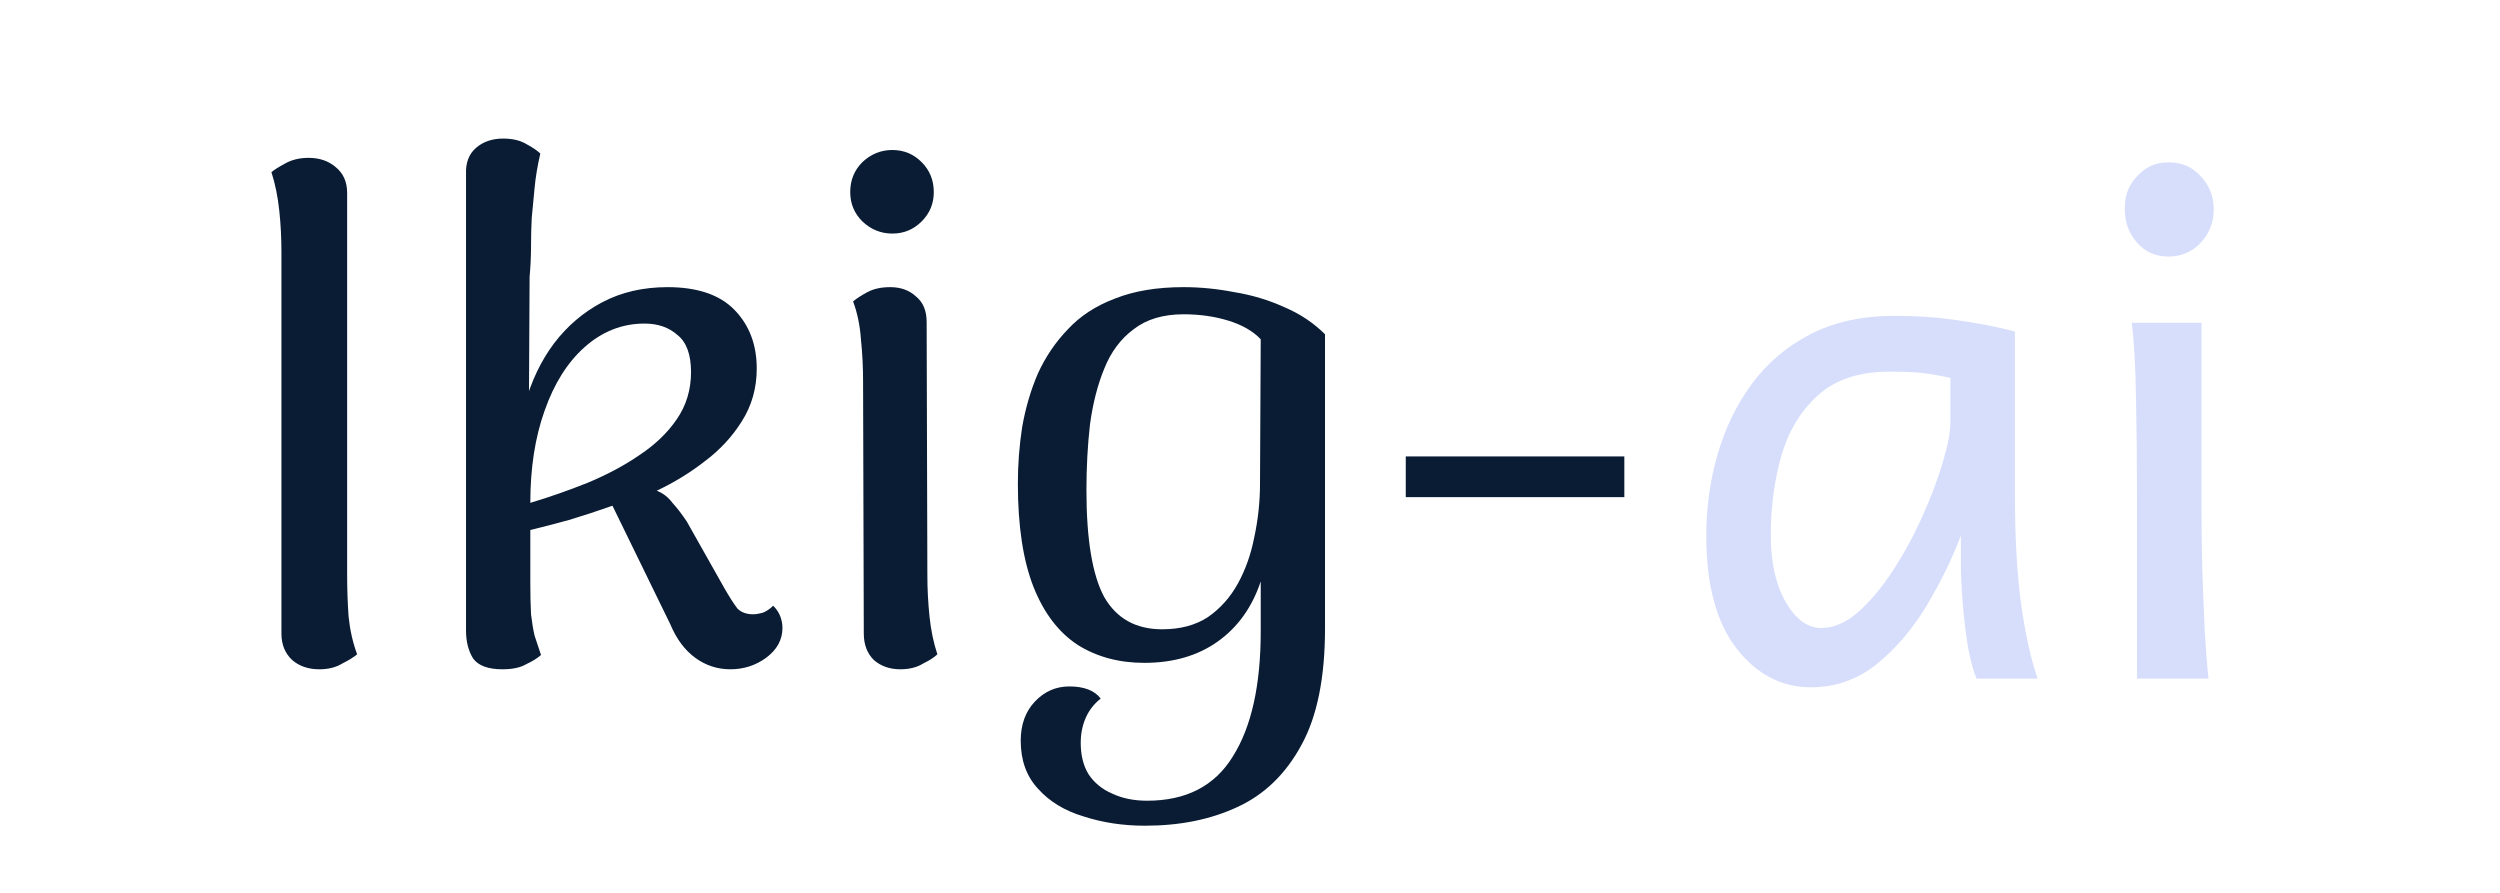
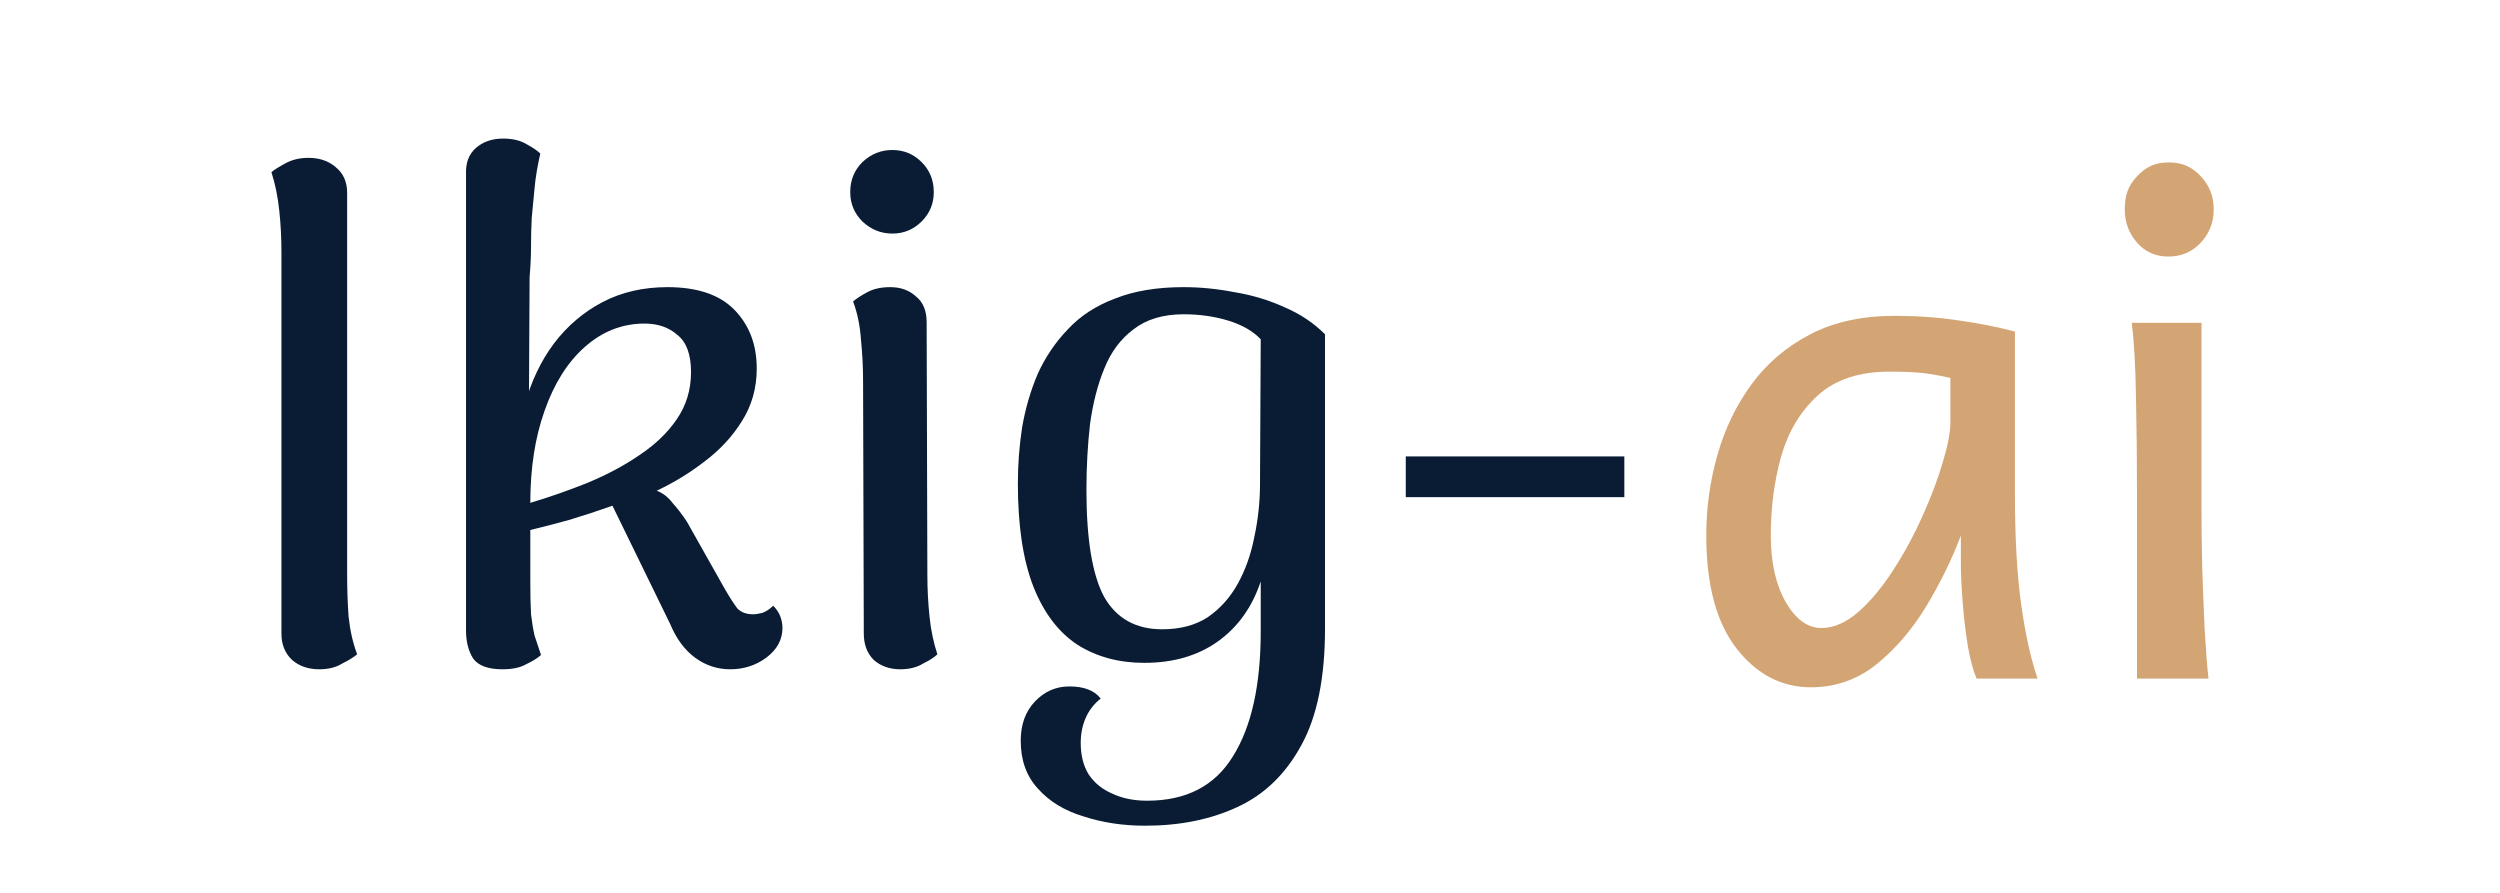
<svg xmlns="http://www.w3.org/2000/svg" width="280" height="100" viewBox="0 0 280 100" fill="none">
  <path d="M35.76 74.96C34.533 74.96 33.52 74.613 32.72 73.92C31.92 73.173 31.52 72.187 31.52 70.96V28.24C31.52 26.64 31.44 25.093 31.28 23.6C31.12 22.053 30.827 20.613 30.4 19.28C30.72 19.013 31.227 18.693 31.92 18.32C32.667 17.893 33.547 17.68 34.56 17.68C35.787 17.68 36.8 18.027 37.6 18.72C38.453 19.413 38.88 20.373 38.88 21.6V64.4C38.88 65.947 38.933 67.493 39.04 69.04C39.2 70.587 39.52 72 40 73.28C39.627 73.6 39.067 73.947 38.32 74.32C37.627 74.747 36.773 74.96 35.76 74.96Z" fill="#091C34" />
  <path d="M56.275 74.96C54.675 74.96 53.582 74.56 52.995 73.76C52.462 72.907 52.195 71.867 52.195 70.64V19.52C52.142 18.24 52.515 17.253 53.315 16.56C54.115 15.867 55.128 15.52 56.355 15.52C57.422 15.52 58.302 15.733 58.995 16.16C59.688 16.533 60.195 16.88 60.515 17.2C60.195 18.587 59.982 19.867 59.875 21.04C59.768 22.213 59.662 23.333 59.555 24.4C59.502 25.413 59.475 26.48 59.475 27.6C59.475 28.667 59.422 29.813 59.315 31.04L59.235 46L58.755 45.36C59.502 42.693 60.595 40.4 62.035 38.48C63.528 36.507 65.342 34.96 67.475 33.84C69.608 32.72 72.035 32.16 74.755 32.16C78.115 32.16 80.622 33.013 82.275 34.72C83.928 36.427 84.755 38.613 84.755 41.28C84.755 43.467 84.195 45.44 83.075 47.2C82.008 48.907 80.622 50.4 78.915 51.68C77.262 52.96 75.475 54.053 73.555 54.96C74.248 55.227 74.835 55.68 75.315 56.32C75.848 56.907 76.382 57.6 76.915 58.4L81.155 65.92C81.742 66.933 82.222 67.68 82.595 68.16C83.022 68.587 83.608 68.8 84.355 68.8C84.622 68.8 84.968 68.747 85.395 68.64C85.822 68.48 86.222 68.213 86.595 67.84C86.968 68.213 87.235 68.613 87.395 69.04C87.555 69.467 87.635 69.893 87.635 70.32C87.635 71.653 87.022 72.773 85.795 73.68C84.622 74.533 83.288 74.96 81.795 74.96C80.355 74.96 79.048 74.533 77.875 73.68C76.702 72.827 75.768 71.573 75.075 69.92L68.595 56.64C66.942 57.227 65.315 57.76 63.715 58.24C62.168 58.667 60.728 59.04 59.395 59.36C59.395 61.653 59.395 63.573 59.395 65.12C59.395 66.613 59.422 67.84 59.475 68.8C59.582 69.707 59.715 70.507 59.875 71.2C60.088 71.84 60.328 72.56 60.595 73.36C60.168 73.733 59.608 74.08 58.915 74.4C58.275 74.773 57.395 74.96 56.275 74.96ZM59.395 56.32C61.528 55.68 63.662 54.933 65.795 54.08C67.982 53.173 69.928 52.133 71.635 50.96C73.395 49.787 74.782 48.453 75.795 46.96C76.862 45.413 77.395 43.653 77.395 41.68C77.395 39.707 76.888 38.32 75.875 37.52C74.915 36.667 73.688 36.24 72.195 36.24C69.688 36.24 67.448 37.12 65.475 38.88C63.555 40.587 62.062 42.96 60.995 46C59.928 48.987 59.395 52.427 59.395 56.32Z" fill="#091C34" />
  <path d="M99.945 26.16C98.665 26.16 97.545 25.707 96.585 24.8C95.678 23.893 95.225 22.8 95.225 21.52C95.225 20.187 95.678 19.067 96.585 18.16C97.545 17.253 98.665 16.8 99.945 16.8C101.225 16.8 102.318 17.253 103.225 18.16C104.132 19.067 104.585 20.187 104.585 21.52C104.585 22.8 104.132 23.893 103.225 24.8C102.318 25.707 101.225 26.16 99.945 26.16ZM103.865 64.4C103.865 65.947 103.945 67.493 104.105 69.04C104.265 70.587 104.558 72 104.985 73.28C104.665 73.6 104.132 73.947 103.385 74.32C102.692 74.747 101.838 74.96 100.825 74.96C99.652 74.96 98.665 74.613 97.865 73.92C97.118 73.173 96.745 72.187 96.745 70.96L96.665 42.72C96.665 41.12 96.585 39.547 96.425 38C96.318 36.453 96.025 35.04 95.545 33.76C95.918 33.44 96.452 33.093 97.145 32.72C97.838 32.347 98.692 32.16 99.705 32.16C100.878 32.16 101.838 32.507 102.585 33.2C103.385 33.84 103.785 34.8 103.785 36.08L103.865 64.4Z" fill="#091C34" />
  <path d="M128.241 92.48C125.787 92.48 123.494 92.133 121.361 91.44C119.227 90.8 117.521 89.76 116.241 88.32C114.961 86.933 114.321 85.147 114.321 82.96C114.321 81.147 114.854 79.68 115.921 78.56C116.987 77.44 118.267 76.88 119.761 76.88C121.414 76.88 122.587 77.333 123.281 78.24C122.534 78.827 121.974 79.547 121.601 80.4C121.227 81.253 121.041 82.187 121.041 83.2C121.041 84.587 121.334 85.76 121.921 86.72C122.561 87.68 123.441 88.4 124.561 88.88C125.681 89.413 126.987 89.68 128.481 89.68C132.854 89.68 136.054 88.027 138.081 84.72C140.161 81.413 141.201 76.747 141.201 70.72C141.201 69.973 141.201 69.093 141.201 68.08C141.201 67.067 141.201 66.08 141.201 65.12C140.241 68 138.641 70.24 136.401 71.84C134.161 73.44 131.414 74.24 128.161 74.24C125.334 74.24 122.854 73.573 120.721 72.24C118.587 70.853 116.934 68.693 115.761 65.76C114.587 62.773 114.001 58.907 114.001 54.16C114.001 52.027 114.161 49.92 114.481 47.84C114.854 45.707 115.441 43.707 116.241 41.84C117.094 39.973 118.214 38.32 119.601 36.88C120.987 35.387 122.747 34.24 124.881 33.44C127.014 32.587 129.574 32.16 132.561 32.16C134.427 32.16 136.321 32.347 138.241 32.72C140.214 33.04 142.081 33.6 143.841 34.4C145.601 35.147 147.121 36.16 148.401 37.44V70.4C148.401 75.893 147.521 80.24 145.761 83.44C144.001 86.693 141.601 89.013 138.561 90.4C135.574 91.787 132.134 92.48 128.241 92.48ZM130.161 70.48C132.187 70.48 133.894 70.027 135.281 69.12C136.667 68.16 137.787 66.907 138.641 65.36C139.494 63.813 140.107 62.08 140.481 60.16C140.907 58.187 141.121 56.187 141.121 54.16L141.201 38C140.347 37.093 139.147 36.4 137.601 35.92C136.054 35.44 134.374 35.2 132.561 35.2C130.267 35.2 128.401 35.76 126.961 36.88C125.521 37.947 124.427 39.413 123.681 41.28C122.934 43.093 122.401 45.173 122.081 47.52C121.814 49.867 121.681 52.32 121.681 54.88C121.681 60.427 122.347 64.427 123.681 66.88C125.067 69.28 127.227 70.48 130.161 70.48Z" fill="#091C34" />
  <path d="M157.446 51.12H181.926V55.68H157.446V51.12Z" fill="#091C34" />
-   <path d="M228.211 76H221.375C221.01 75.167 220.685 73.956 220.398 72.367C220.138 70.753 219.943 69.099 219.813 67.406C219.682 65.688 219.617 64.255 219.617 63.109V59.984C218.602 62.667 217.3 65.323 215.711 67.953C214.122 70.557 212.26 72.719 210.125 74.438C207.99 76.13 205.555 76.977 202.82 76.977C199.539 76.977 196.766 75.531 194.5 72.641C192.234 69.724 191.102 65.505 191.102 59.984C191.102 56.885 191.518 53.878 192.352 50.961C193.185 48.018 194.461 45.375 196.18 43.031C197.898 40.688 200.086 38.825 202.742 37.445C205.398 36.065 208.55 35.375 212.195 35.375C214.721 35.375 217.104 35.544 219.344 35.883C221.583 36.195 223.693 36.612 225.672 37.133V55.297C225.672 60.219 225.906 64.359 226.375 67.719C226.844 71.052 227.456 73.812 228.211 76ZM218.445 47.289V42.328C217.794 42.172 216.974 42.016 215.984 41.859C215.021 41.703 213.563 41.625 211.609 41.625C208.224 41.625 205.555 42.51 203.602 44.281C201.675 46.026 200.307 48.292 199.5 51.078C198.719 53.865 198.328 56.833 198.328 59.984C198.328 63.005 198.888 65.492 200.008 67.445C201.128 69.372 202.456 70.336 203.992 70.336C205.372 70.336 206.753 69.737 208.133 68.539C209.513 67.315 210.815 65.753 212.039 63.852C213.289 61.925 214.383 59.906 215.32 57.797C216.284 55.661 217.039 53.656 217.586 51.781C218.159 49.906 218.445 48.409 218.445 47.289Z" fill="#D7DEFB" />
-   <path d="M238.758 36.156H246.57C246.57 39.698 246.57 43.24 246.57 46.781C246.57 50.323 246.57 53.878 246.57 57.445C246.57 59.112 246.596 61.143 246.648 63.539C246.727 65.909 246.818 68.227 246.922 70.492C247.052 72.758 247.195 74.594 247.352 76H239.344C239.344 74.125 239.344 71.924 239.344 69.398C239.344 66.872 239.344 64.359 239.344 61.859C239.344 59.333 239.344 57.146 239.344 55.297C239.344 51.495 239.305 47.875 239.227 44.438C239.175 40.974 239.018 38.214 238.758 36.156ZM237.977 23.461C237.977 22.003 238.281 20.871 239.344 19.75C240.377 18.66 241.357 18.206 242.859 18.188C244.404 18.169 245.529 18.708 246.492 19.75C247.456 20.766 247.938 22.003 247.938 23.461C247.938 24.893 247.456 26.13 246.492 27.172C245.529 28.213 244.318 28.734 242.859 28.734C241.427 28.734 240.255 28.213 239.344 27.172C238.432 26.13 237.977 24.893 237.977 23.461Z" fill="#D7DEFB" />
+   <path d="M228.211 76H221.375C221.01 75.167 220.685 73.956 220.398 72.367C220.138 70.753 219.943 69.099 219.813 67.406C219.682 65.688 219.617 64.255 219.617 63.109V59.984C218.602 62.667 217.3 65.323 215.711 67.953C214.122 70.557 212.26 72.719 210.125 74.438C207.99 76.13 205.555 76.977 202.82 76.977C199.539 76.977 196.766 75.531 194.5 72.641C192.234 69.724 191.102 65.505 191.102 59.984C191.102 56.885 191.518 53.878 192.352 50.961C193.185 48.018 194.461 45.375 196.18 43.031C197.898 40.688 200.086 38.825 202.742 37.445C205.398 36.065 208.55 35.375 212.195 35.375C214.721 35.375 217.104 35.544 219.344 35.883C221.583 36.195 223.693 36.612 225.672 37.133V55.297C225.672 60.219 225.906 64.359 226.375 67.719C226.844 71.052 227.456 73.812 228.211 76ZM218.445 47.289V42.328C217.794 42.172 216.974 42.016 215.984 41.859C215.021 41.703 213.563 41.625 211.609 41.625C208.224 41.625 205.555 42.51 203.602 44.281C201.675 46.026 200.307 48.292 199.5 51.078C198.719 53.865 198.328 56.833 198.328 59.984C198.328 63.005 198.888 65.492 200.008 67.445C201.128 69.372 202.456 70.336 203.992 70.336C205.372 70.336 206.753 69.737 208.133 68.539C209.513 67.315 210.815 65.753 212.039 63.852C213.289 61.925 214.383 59.906 215.32 57.797C216.284 55.661 217.039 53.656 217.586 51.781C218.159 49.906 218.445 48.409 218.445 47.289Z" fill="#d4a574" />
+   <path d="M238.758 36.156H246.57C246.57 39.698 246.57 43.24 246.57 46.781C246.57 50.323 246.57 53.878 246.57 57.445C246.57 59.112 246.596 61.143 246.648 63.539C246.727 65.909 246.818 68.227 246.922 70.492C247.052 72.758 247.195 74.594 247.352 76H239.344C239.344 74.125 239.344 71.924 239.344 69.398C239.344 66.872 239.344 64.359 239.344 61.859C239.344 59.333 239.344 57.146 239.344 55.297C239.344 51.495 239.305 47.875 239.227 44.438C239.175 40.974 239.018 38.214 238.758 36.156ZM237.977 23.461C237.977 22.003 238.281 20.871 239.344 19.75C240.377 18.66 241.357 18.206 242.859 18.188C244.404 18.169 245.529 18.708 246.492 19.75C247.456 20.766 247.938 22.003 247.938 23.461C247.938 24.893 247.456 26.13 246.492 27.172C245.529 28.213 244.318 28.734 242.859 28.734C241.427 28.734 240.255 28.213 239.344 27.172C238.432 26.13 237.977 24.893 237.977 23.461Z" fill="#d4a574" />
</svg>
